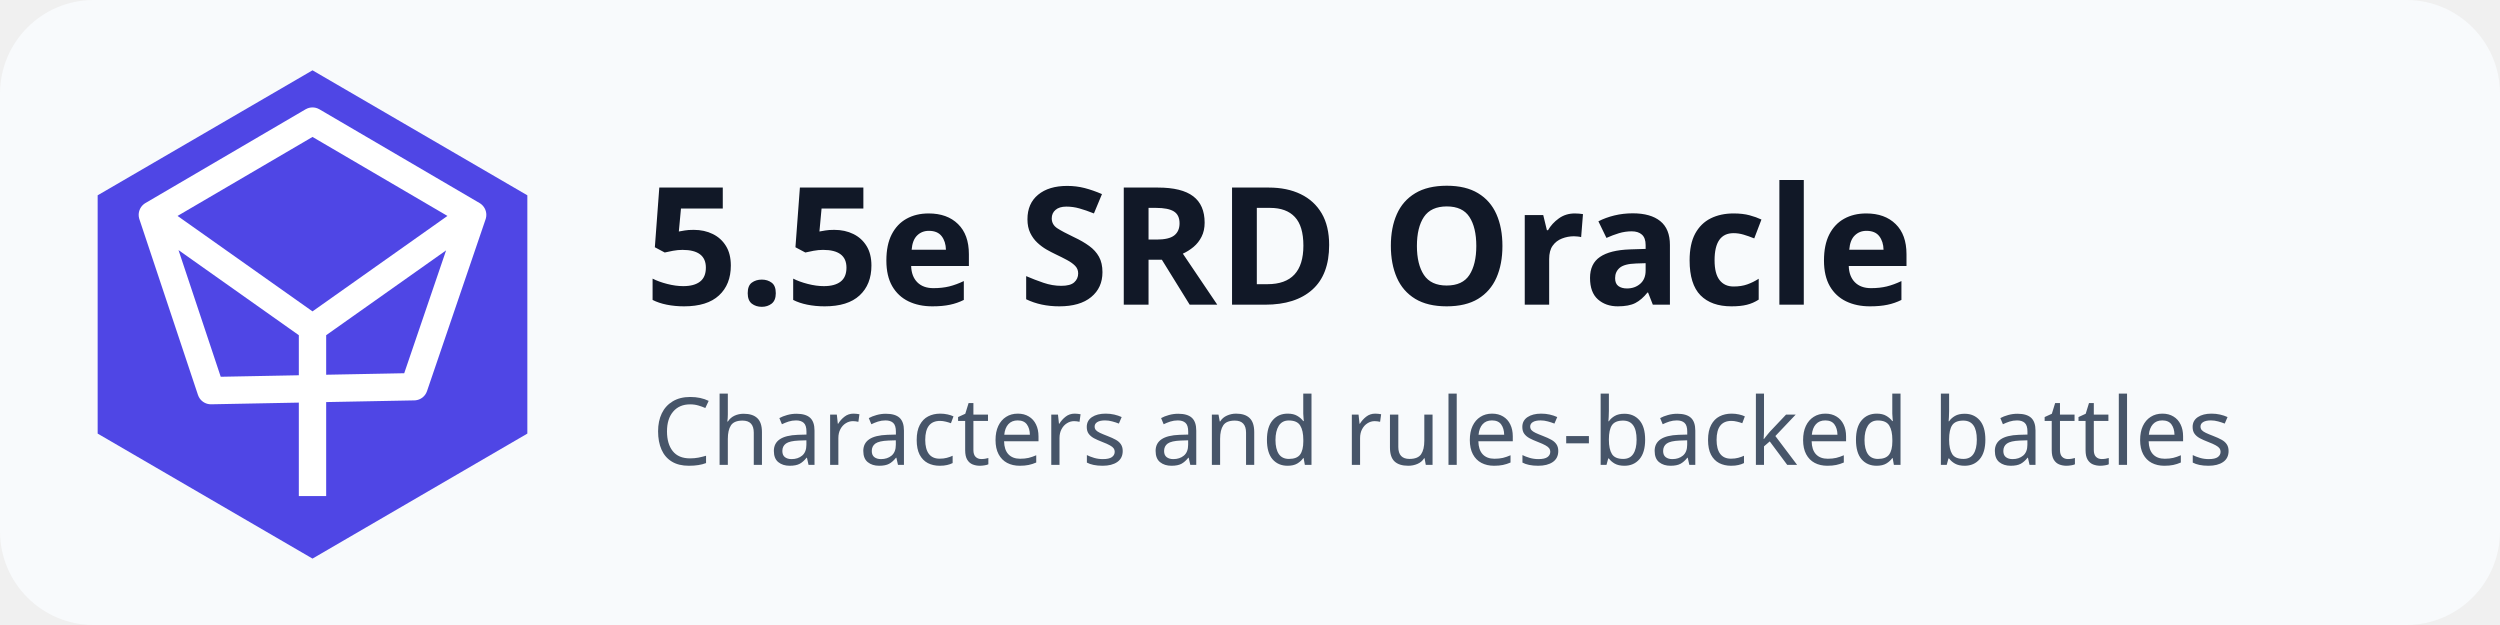
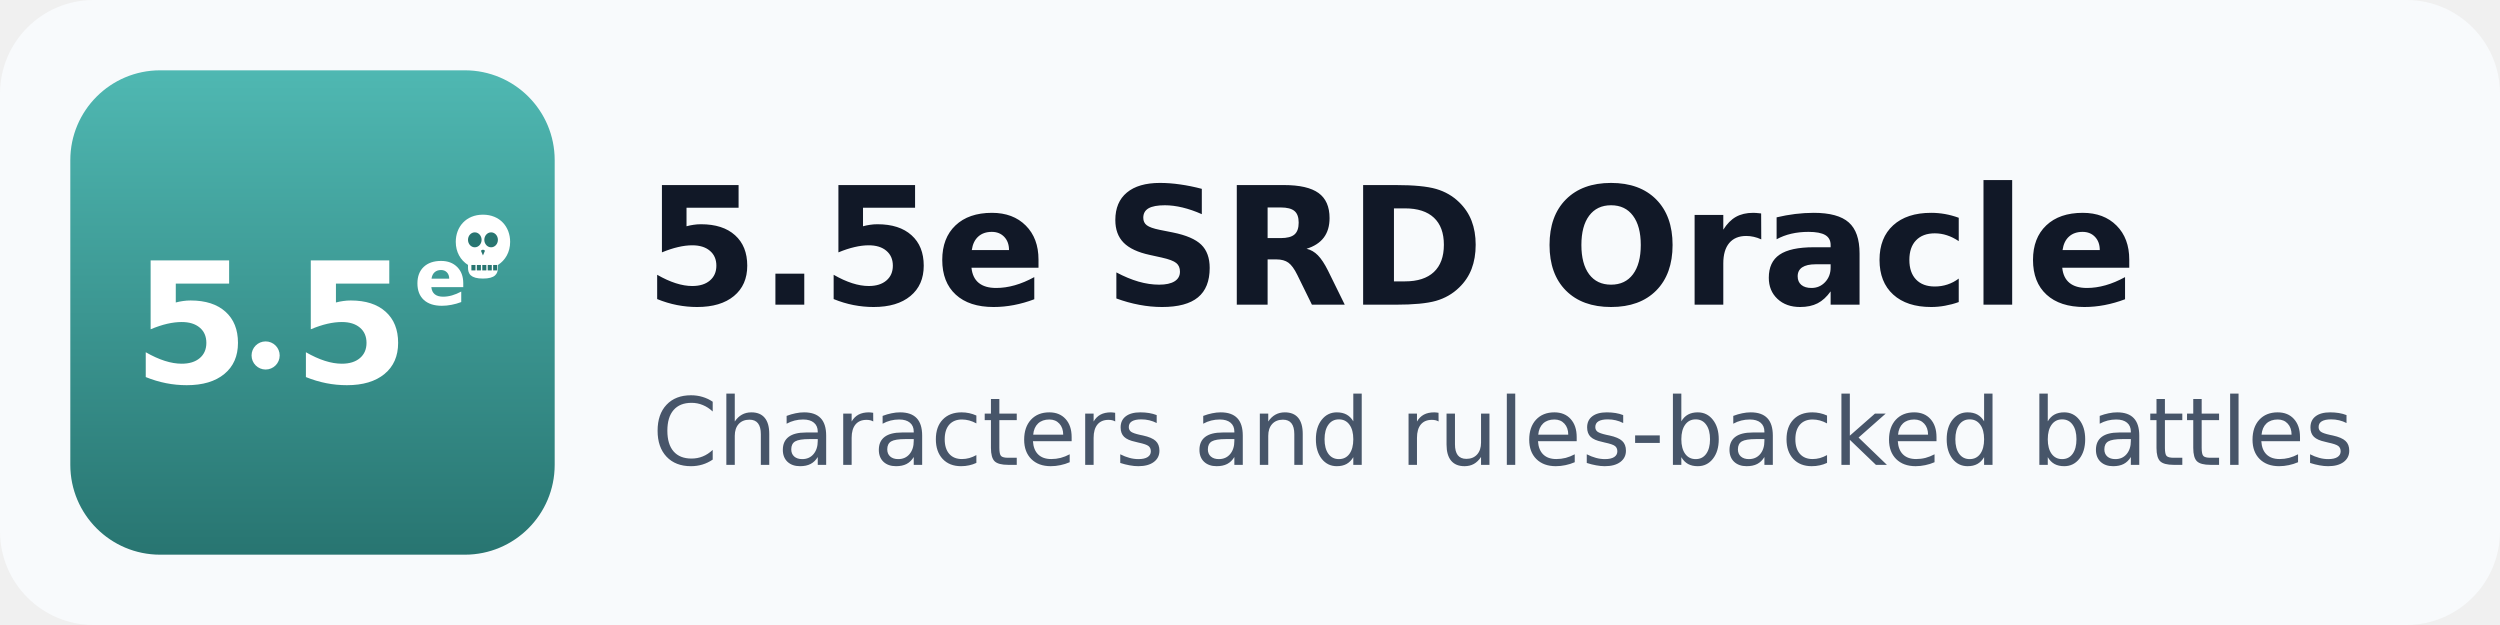
<svg xmlns="http://www.w3.org/2000/svg" viewBox="0 0 640 160" role="img" aria-labelledby="title">
+   <defs>
+     <linearGradient id="mark-background" x1="0" y1="0" x2="0" y2="1">
+       <stop offset="0" stop-color="#4FB8B2" />
+       <stop offset="1" stop-color="#287571" />
+     </linearGradient>
+   </defs>
  <rect width="640" height="160" rx="24" fill="#f8fafc" />
-   <path fill="#4f46e5" d="m80 18 55 32v61l-55 32-55-32V50z" />
-   <path fill="none" stroke="#fff" stroke-width="7" stroke-linejoin="round" d="m80 31 41 24-15 44-52 1-15-45zm-41 24 41 29 41-29M80 84v43" />
-   <text x="165" y="78" fill="#111827" font-family="system-ui,sans-serif" font-size="42" font-weight="700">5.5e SRD Oracle</text>
-   <text x="167" y="119" fill="#475569" font-family="system-ui,sans-serif" font-size="24">Characters and rules-backed battles</text>
+   <rect x="18" y="18" width="124" height="124" rx="23" fill="url(#mark-background)" />
+   <g fill="#fff" font-family="DejaVu Sans" font-weight="700">
+     <text x="34" y="98" font-size="43">5</text>
+     <circle cx="68" cy="91" r="3.6" />
+     <text x="75" y="98" font-size="43">5</text>
+     <text x="106" y="78" font-size="20">e</text>
+   </g>
+   <g transform="translate(112.5 52) scale(.0435)" fill="#fff">
+     <path d="M256 68c-100 0-160 72-160 160 0 60 28 108 72 136l8 36h160l8-36c44-28 72-76 72-136 0-88-60-160-160-160z" />
+     <ellipse cx="208" cy="216" rx="40" ry="44" fill="#287571" />
+     <ellipse cx="304" cy="216" rx="40" ry="44" fill="#287571" />
+     <path d="M244 280l12 28 12-28c-4-4-10-6-12-6s-8 2-12 6z" fill="#287571" />
+     <path d="M168 364h176v16c0 36-16 64-88 64s-88-28-88-64v-16z" />
+     <path fill="#287571" d="M188 364h24v32h-24zm32 0h24v32h-24zm32 0h24v32h-24zm32 0h24v32h-24zm32 0h24v32h-24z" />
+   </g>
+   <text x="165" y="78" fill="#111827" font-family="DejaVu Sans" font-size="42" font-weight="700">5.5e SRD Oracle</text>
+   <text x="167" y="119" fill="#475569" font-family="DejaVu Sans" font-size="24">Characters and rules-backed battles</text>
</svg>
